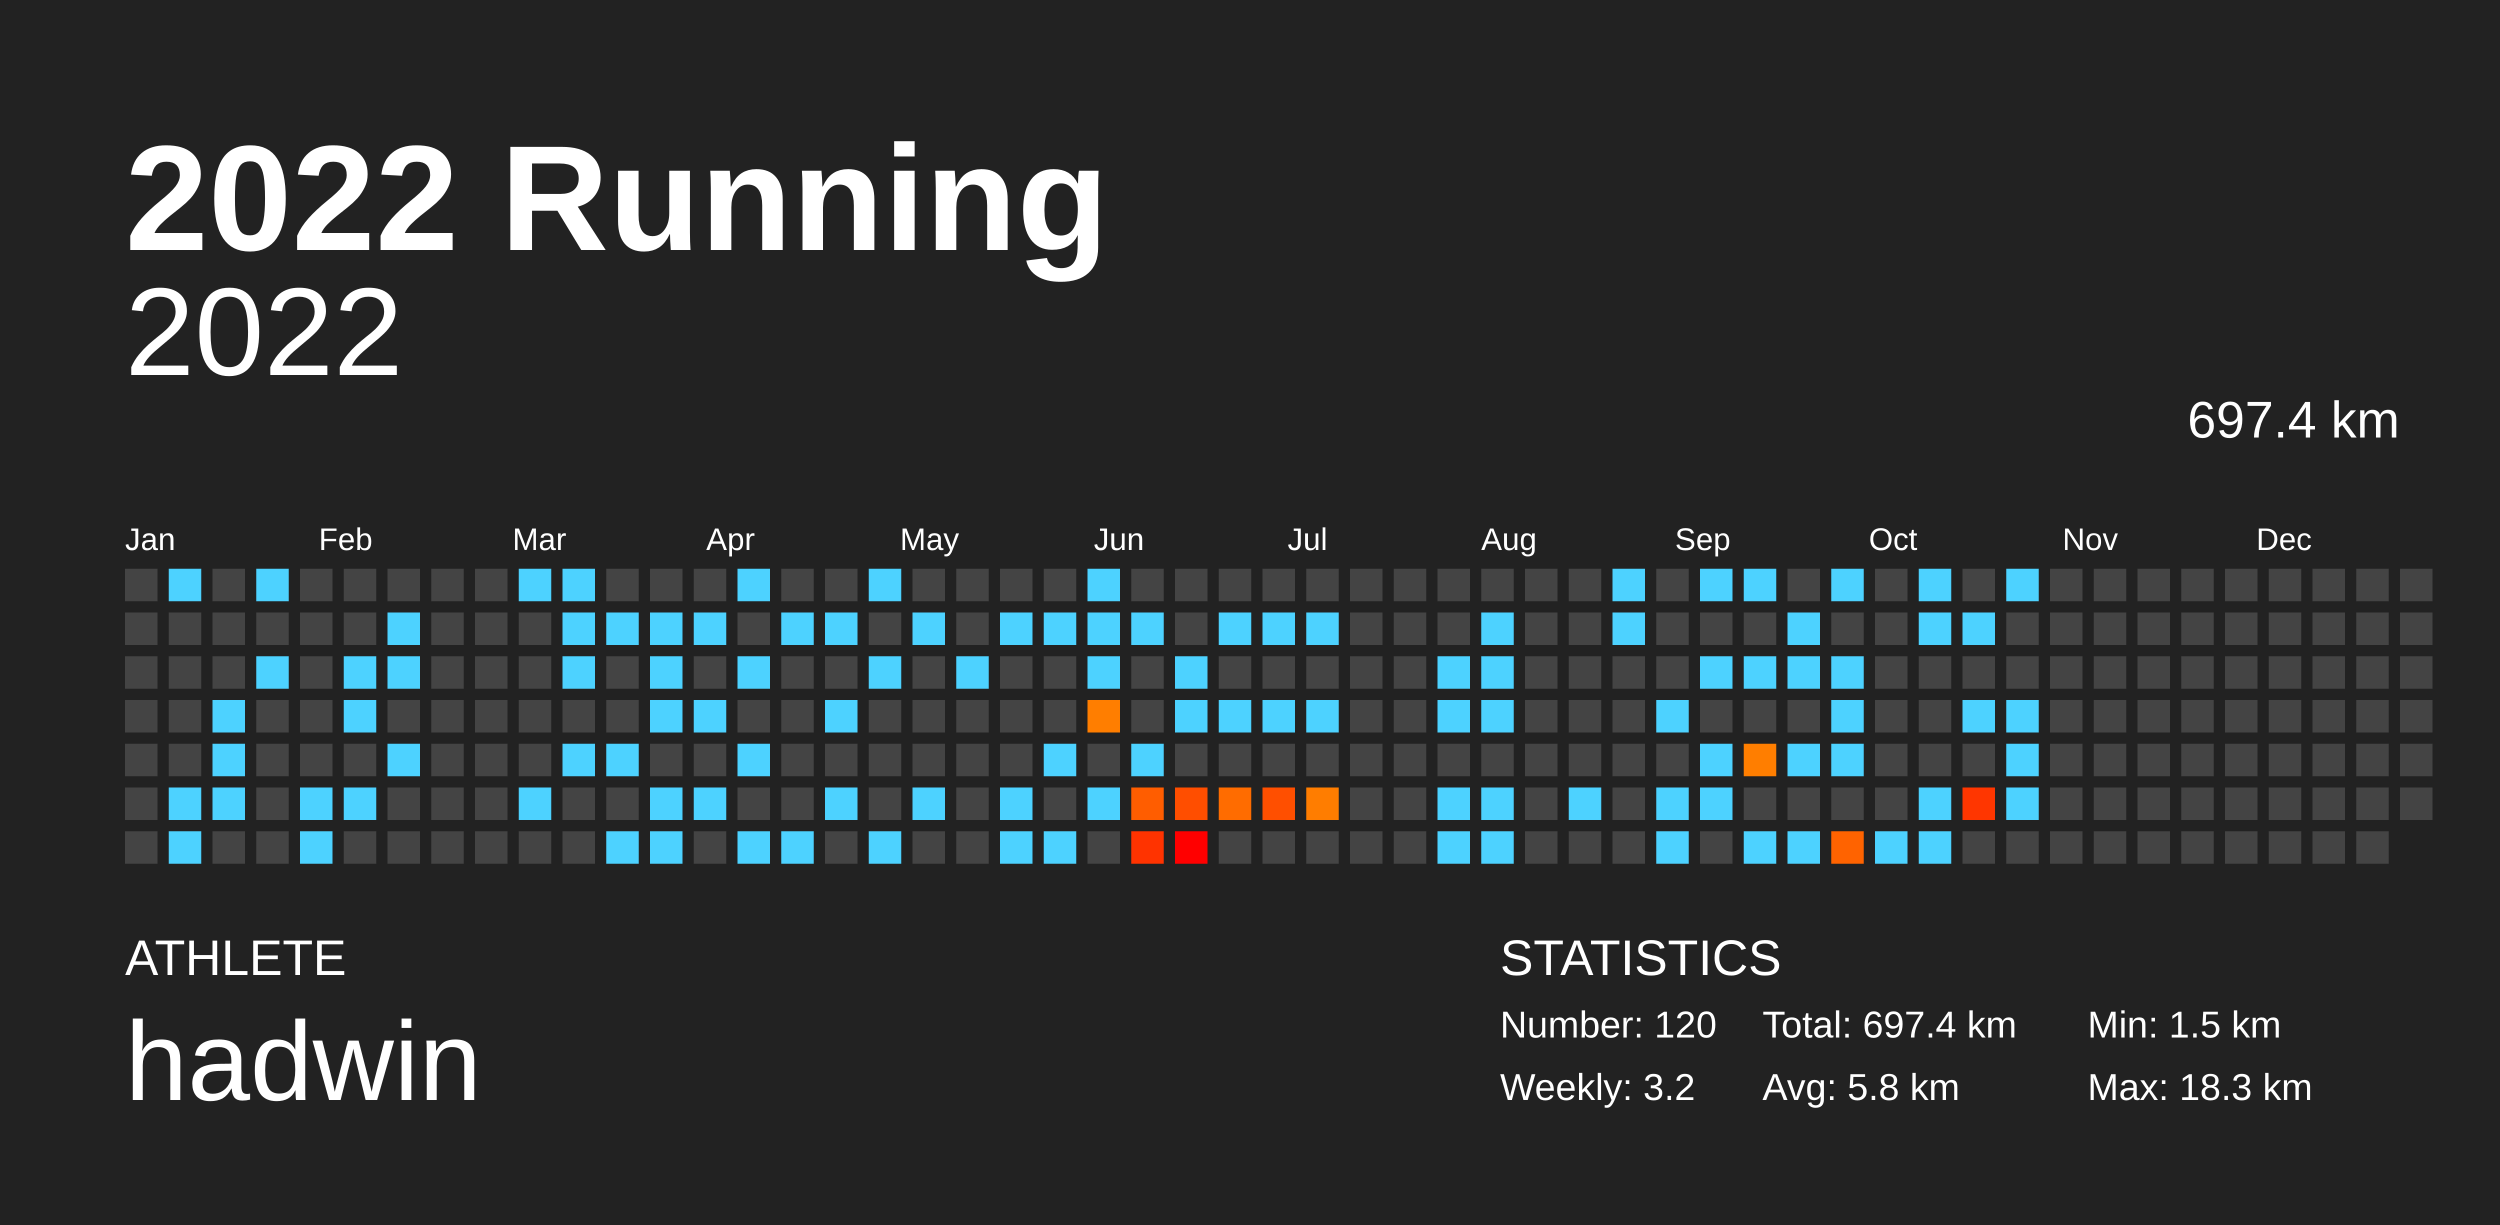
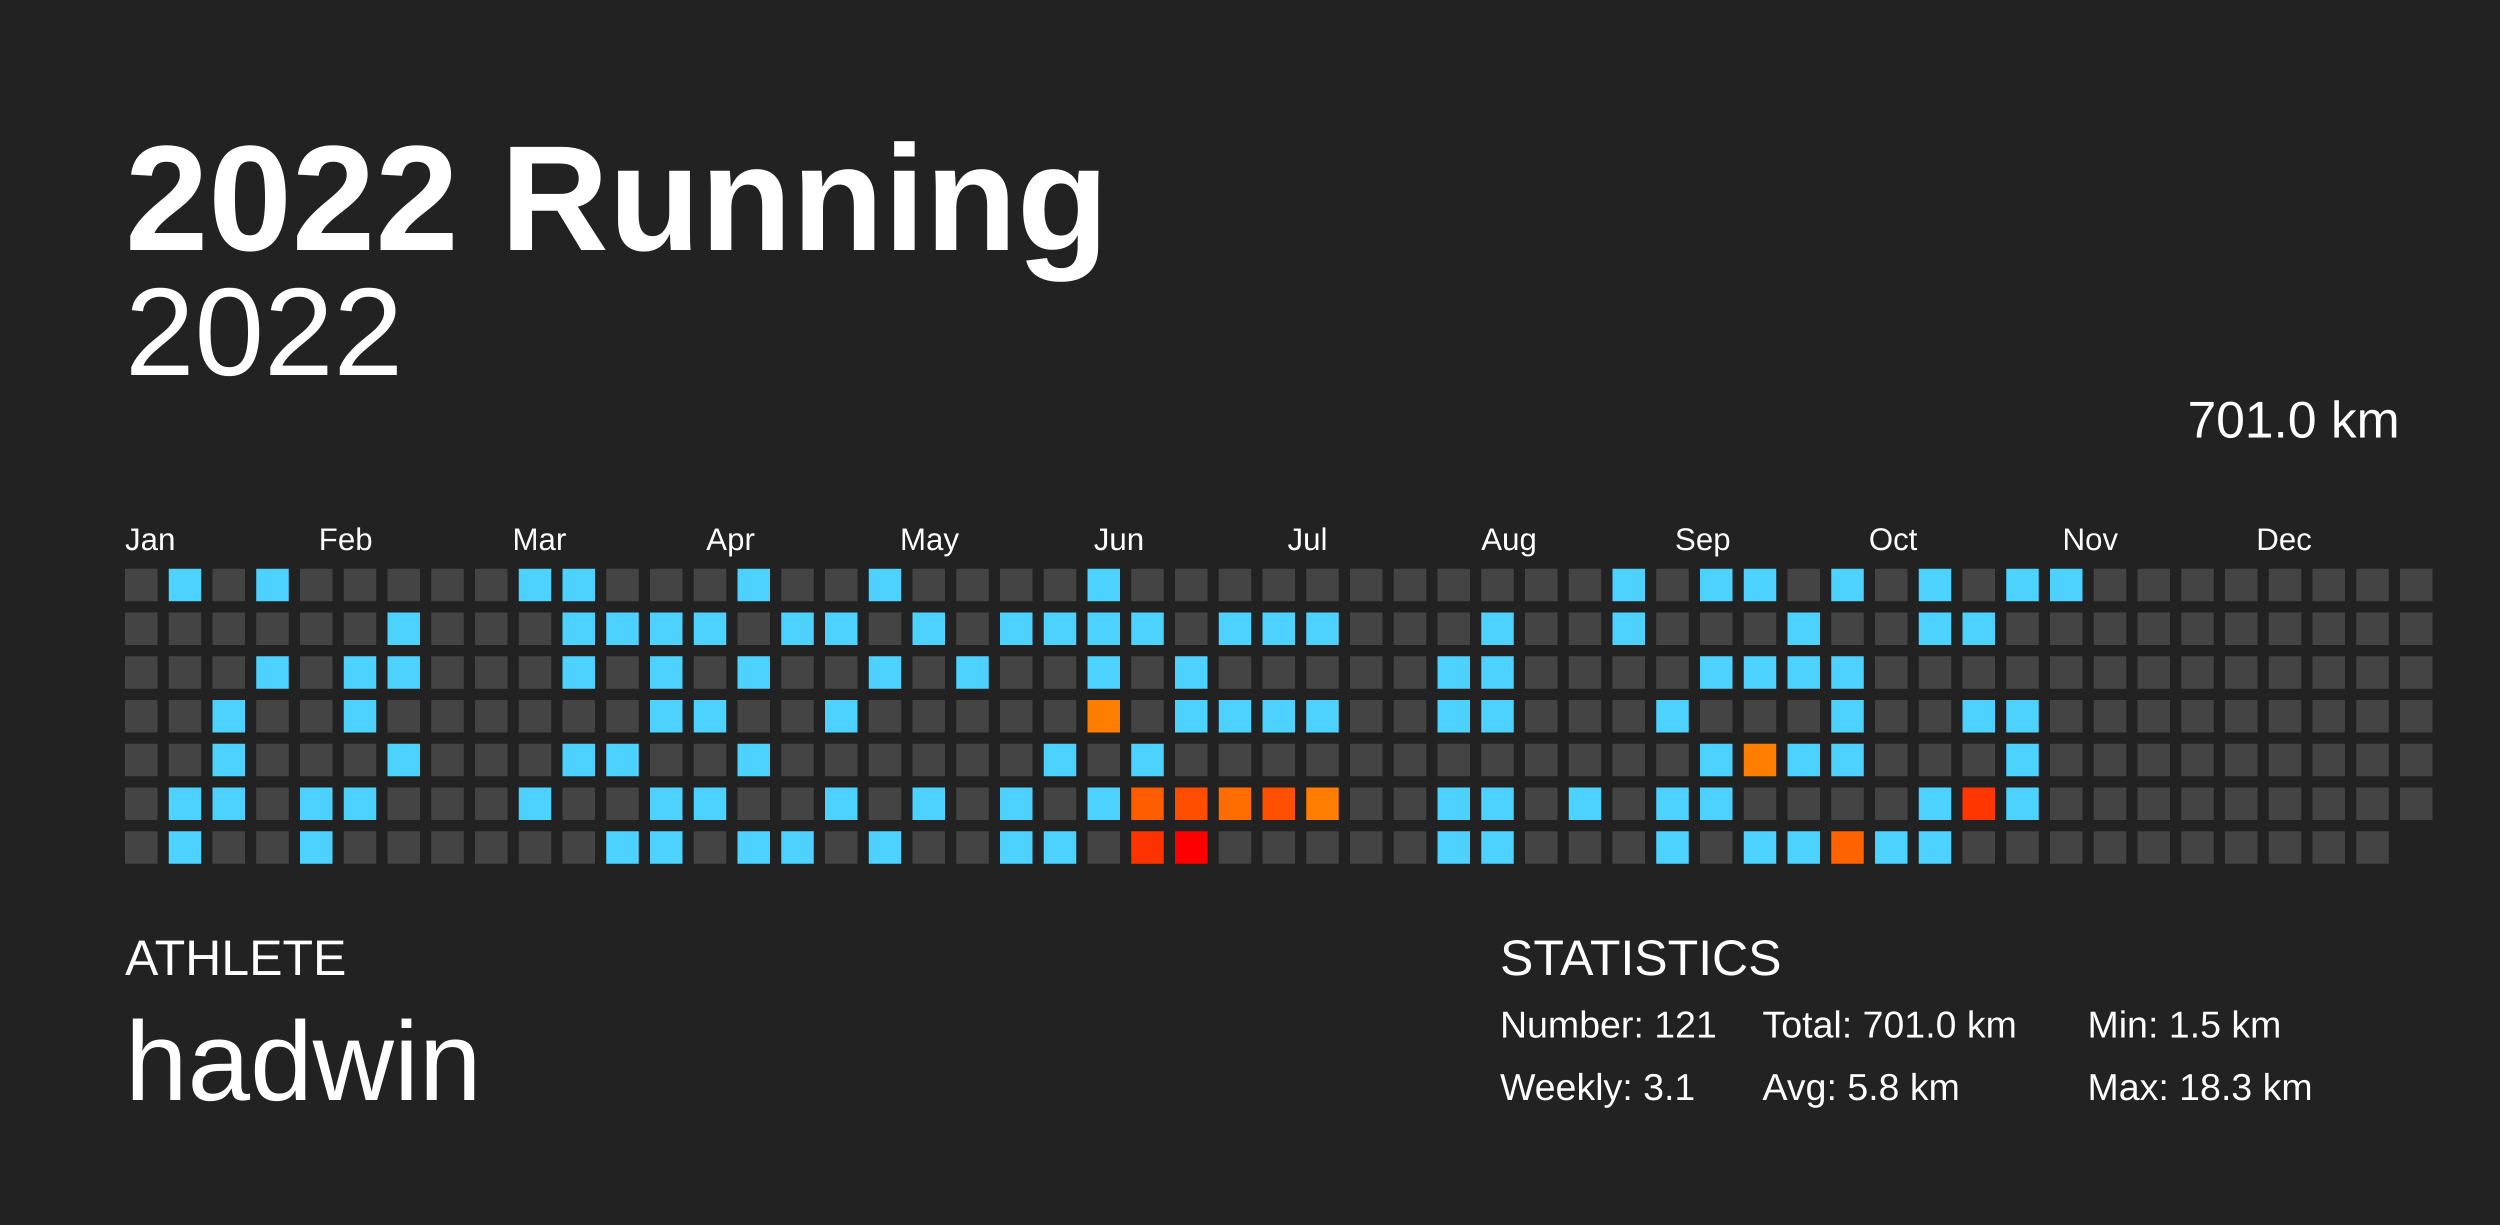
<svg xmlns="http://www.w3.org/2000/svg" baseProfile="full" height="98mm" version="1.1" viewBox="0,0,200,98" width="200mm">
  <defs />
  <rect fill="#222222" height="98" width="200" x="0" y="0" />
  <text fill="#FFFFFF" style="font-size:12px; font-family:Arial; font-weight:bold;" x="10" y="20">2022 Running</text>
  <text fill="#FFFFFF" style="font-size:4px; font-family:Arial" x="10" y="78">ATHLETE</text>
  <text fill="#FFFFFF" style="font-size:9px; font-family:Arial" x="10" y="88">hadwin</text>
  <text fill="#FFFFFF" style="font-size:4px; font-family:Arial" x="120" y="78">STATISTICS</text>
-   <text fill="#FFFFFF" style="font-size:3px; font-family:Arial" x="120" y="83">Number: 120</text>
-   <text fill="#FFFFFF" style="font-size:3px; font-family:Arial" x="120" y="88">Weekly: 3.2</text>
-   <text fill="#FFFFFF" style="font-size:3px; font-family:Arial" x="141" y="83">Total: 697.4 km</text>
+   <text fill="#FFFFFF" style="font-size:3px; font-family:Arial" x="120" y="83">Number: 121</text>
+   <text fill="#FFFFFF" style="font-size:3px; font-family:Arial" x="120" y="88">Weekly: 3.1</text>
+   <text fill="#FFFFFF" style="font-size:3px; font-family:Arial" x="141" y="83">Total: 701.0 km</text>
  <text fill="#FFFFFF" style="font-size:3px; font-family:Arial" x="141" y="88">Avg: 5.8 km</text>
  <text fill="#FFFFFF" style="font-size:3px; font-family:Arial" x="167" y="83">Min: 1.5 km</text>
  <text fill="#FFFFFF" style="font-size:3px; font-family:Arial" x="167" y="88">Max: 18.3 km</text>
  <text alignment-baseline="hanging" fill="#FFFFFF" style="font-size:10.0px; font-family:Arial;" x="10" y="30">2022</text>
-   <text alignment-baseline="hanging" fill="#FFFFFF" style="font-size:4.125px; font-family:Arial;" x="175" y="35">697.4 km</text>
+   <text alignment-baseline="hanging" fill="#FFFFFF" style="font-size:4.125px; font-family:Arial;" x="175" y="35">701.0 km</text>
  <text fill="#FFFFFF" style="font-size:2.5px; font-family:Arial" x="10.0" y="44">Jan</text>
  <text fill="#FFFFFF" style="font-size:2.5px; font-family:Arial" x="25.5" y="44">Feb</text>
  <text fill="#FFFFFF" style="font-size:2.5px; font-family:Arial" x="41.0" y="44">Mar</text>
  <text fill="#FFFFFF" style="font-size:2.5px; font-family:Arial" x="56.5" y="44">Apr</text>
  <text fill="#FFFFFF" style="font-size:2.5px; font-family:Arial" x="72.0" y="44">May</text>
  <text fill="#FFFFFF" style="font-size:2.5px; font-family:Arial" x="87.5" y="44">Jun</text>
  <text fill="#FFFFFF" style="font-size:2.5px; font-family:Arial" x="103.0" y="44">Jul</text>
  <text fill="#FFFFFF" style="font-size:2.5px; font-family:Arial" x="118.5" y="44">Aug</text>
  <text fill="#FFFFFF" style="font-size:2.5px; font-family:Arial" x="134.0" y="44">Sep</text>
  <text fill="#FFFFFF" style="font-size:2.5px; font-family:Arial" x="149.5" y="44">Oct</text>
  <text fill="#FFFFFF" style="font-size:2.5px; font-family:Arial" x="165.0" y="44">Nov</text>
  <text fill="#FFFFFF" style="font-size:2.5px; font-family:Arial" x="180.5" y="44">Dec</text>
  <rect fill="#444444" height="2.6" width="2.6" x="10.0" y="45.5" />
  <rect fill="#444444" height="2.6" width="2.6" x="10.0" y="49.0" />
  <rect fill="#444444" height="2.6" width="2.6" x="10.0" y="52.5" />
  <rect fill="#444444" height="2.6" width="2.6" x="10.0" y="56.0" />
  <rect fill="#444444" height="2.6" width="2.6" x="10.0" y="59.5" />
  <rect fill="#444444" height="2.6" width="2.6" x="10.0" y="63.0" />
  <rect fill="#444444" height="2.6" width="2.6" x="10.0" y="66.5" />
  <rect fill="#4dd2ff" height="2.6" width="2.6" x="13.5" y="45.5" />
  <rect fill="#444444" height="2.6" width="2.6" x="13.5" y="49.0" />
  <rect fill="#444444" height="2.6" width="2.6" x="13.5" y="52.5" />
  <rect fill="#444444" height="2.6" width="2.6" x="13.5" y="56.0" />
  <rect fill="#444444" height="2.6" width="2.6" x="13.5" y="59.5" />
  <rect fill="#4dd2ff" height="2.6" width="2.6" x="13.5" y="63.0" />
  <rect fill="#4dd2ff" height="2.6" width="2.6" x="13.5" y="66.5" />
  <rect fill="#444444" height="2.6" width="2.6" x="17.0" y="45.5" />
  <rect fill="#444444" height="2.6" width="2.6" x="17.0" y="49.0" />
  <rect fill="#444444" height="2.6" width="2.6" x="17.0" y="52.5" />
  <rect fill="#4dd2ff" height="2.6" width="2.6" x="17.0" y="56.0" />
  <rect fill="#4dd2ff" height="2.6" width="2.6" x="17.0" y="59.5" />
  <rect fill="#4dd2ff" height="2.6" width="2.6" x="17.0" y="63.0" />
  <rect fill="#444444" height="2.6" width="2.6" x="17.0" y="66.5" />
  <rect fill="#4dd2ff" height="2.6" width="2.6" x="20.5" y="45.5" />
  <rect fill="#444444" height="2.6" width="2.6" x="20.5" y="49.0" />
  <rect fill="#4dd2ff" height="2.6" width="2.6" x="20.5" y="52.5" />
  <rect fill="#444444" height="2.6" width="2.6" x="20.5" y="56.0" />
  <rect fill="#444444" height="2.6" width="2.6" x="20.5" y="59.5" />
  <rect fill="#444444" height="2.6" width="2.6" x="20.5" y="63.0" />
  <rect fill="#444444" height="2.6" width="2.6" x="20.5" y="66.5" />
  <rect fill="#444444" height="2.6" width="2.6" x="24.0" y="45.5" />
  <rect fill="#444444" height="2.6" width="2.6" x="24.0" y="49.0" />
  <rect fill="#444444" height="2.6" width="2.6" x="24.0" y="52.5" />
  <rect fill="#444444" height="2.6" width="2.6" x="24.0" y="56.0" />
  <rect fill="#444444" height="2.6" width="2.6" x="24.0" y="59.5" />
  <rect fill="#4dd2ff" height="2.6" width="2.6" x="24.0" y="63.0" />
  <rect fill="#4dd2ff" height="2.6" width="2.6" x="24.0" y="66.5" />
  <rect fill="#444444" height="2.6" width="2.6" x="27.5" y="45.5" />
  <rect fill="#444444" height="2.6" width="2.6" x="27.5" y="49.0" />
  <rect fill="#4dd2ff" height="2.6" width="2.6" x="27.5" y="52.5" />
  <rect fill="#4dd2ff" height="2.6" width="2.6" x="27.5" y="56.0" />
  <rect fill="#444444" height="2.6" width="2.6" x="27.5" y="59.5" />
  <rect fill="#4dd2ff" height="2.6" width="2.6" x="27.5" y="63.0" />
  <rect fill="#444444" height="2.6" width="2.6" x="27.5" y="66.5" />
  <rect fill="#444444" height="2.6" width="2.6" x="31.0" y="45.5" />
  <rect fill="#4dd2ff" height="2.6" width="2.6" x="31.0" y="49.0" />
  <rect fill="#4dd2ff" height="2.6" width="2.6" x="31.0" y="52.5" />
  <rect fill="#444444" height="2.6" width="2.6" x="31.0" y="56.0" />
  <rect fill="#4dd2ff" height="2.6" width="2.6" x="31.0" y="59.5" />
  <rect fill="#444444" height="2.6" width="2.6" x="31.0" y="63.0" />
  <rect fill="#444444" height="2.6" width="2.6" x="31.0" y="66.5" />
  <rect fill="#444444" height="2.6" width="2.6" x="34.5" y="45.5" />
  <rect fill="#444444" height="2.6" width="2.6" x="34.5" y="49.0" />
  <rect fill="#444444" height="2.6" width="2.6" x="34.5" y="52.5" />
  <rect fill="#444444" height="2.6" width="2.6" x="34.5" y="56.0" />
  <rect fill="#444444" height="2.6" width="2.6" x="34.5" y="59.5" />
  <rect fill="#444444" height="2.6" width="2.6" x="34.5" y="63.0" />
  <rect fill="#444444" height="2.6" width="2.6" x="34.5" y="66.5" />
  <rect fill="#444444" height="2.6" width="2.6" x="38.0" y="45.5" />
  <rect fill="#444444" height="2.6" width="2.6" x="38.0" y="49.0" />
  <rect fill="#444444" height="2.6" width="2.6" x="38.0" y="52.5" />
  <rect fill="#444444" height="2.6" width="2.6" x="38.0" y="56.0" />
  <rect fill="#444444" height="2.6" width="2.6" x="38.0" y="59.5" />
  <rect fill="#444444" height="2.6" width="2.6" x="38.0" y="63.0" />
  <rect fill="#444444" height="2.6" width="2.6" x="38.0" y="66.5" />
  <rect fill="#4dd2ff" height="2.6" width="2.6" x="41.5" y="45.5" />
  <rect fill="#444444" height="2.6" width="2.6" x="41.5" y="49.0" />
  <rect fill="#444444" height="2.6" width="2.6" x="41.5" y="52.5" />
  <rect fill="#444444" height="2.6" width="2.6" x="41.5" y="56.0" />
  <rect fill="#444444" height="2.6" width="2.6" x="41.5" y="59.5" />
  <rect fill="#4dd2ff" height="2.6" width="2.6" x="41.5" y="63.0" />
  <rect fill="#444444" height="2.6" width="2.6" x="41.5" y="66.5" />
  <rect fill="#4dd2ff" height="2.6" width="2.6" x="45.0" y="45.5" />
  <rect fill="#4dd2ff" height="2.6" width="2.6" x="45.0" y="49.0" />
  <rect fill="#4dd2ff" height="2.6" width="2.6" x="45.0" y="52.5" />
  <rect fill="#444444" height="2.6" width="2.6" x="45.0" y="56.0" />
  <rect fill="#4dd2ff" height="2.6" width="2.6" x="45.0" y="59.5" />
  <rect fill="#444444" height="2.6" width="2.6" x="45.0" y="63.0" />
  <rect fill="#444444" height="2.6" width="2.6" x="45.0" y="66.5" />
  <rect fill="#444444" height="2.6" width="2.6" x="48.5" y="45.5" />
  <rect fill="#4dd2ff" height="2.6" width="2.6" x="48.5" y="49.0" />
  <rect fill="#444444" height="2.6" width="2.6" x="48.5" y="52.5" />
  <rect fill="#444444" height="2.6" width="2.6" x="48.5" y="56.0" />
  <rect fill="#4dd2ff" height="2.6" width="2.6" x="48.5" y="59.5" />
  <rect fill="#444444" height="2.6" width="2.6" x="48.5" y="63.0" />
  <rect fill="#4dd2ff" height="2.6" width="2.6" x="48.5" y="66.5" />
  <rect fill="#444444" height="2.6" width="2.6" x="52.0" y="45.5" />
  <rect fill="#4dd2ff" height="2.6" width="2.6" x="52.0" y="49.0" />
  <rect fill="#4dd2ff" height="2.6" width="2.6" x="52.0" y="52.5" />
  <rect fill="#4dd2ff" height="2.6" width="2.6" x="52.0" y="56.0" />
  <rect fill="#444444" height="2.6" width="2.6" x="52.0" y="59.5" />
  <rect fill="#4dd2ff" height="2.6" width="2.6" x="52.0" y="63.0" />
  <rect fill="#4dd2ff" height="2.6" width="2.6" x="52.0" y="66.5" />
  <rect fill="#444444" height="2.6" width="2.6" x="55.5" y="45.5" />
  <rect fill="#4dd2ff" height="2.6" width="2.6" x="55.5" y="49.0" />
  <rect fill="#444444" height="2.6" width="2.6" x="55.5" y="52.5" />
  <rect fill="#4dd2ff" height="2.6" width="2.6" x="55.5" y="56.0" />
  <rect fill="#444444" height="2.6" width="2.6" x="55.5" y="59.5" />
  <rect fill="#4dd2ff" height="2.6" width="2.6" x="55.5" y="63.0" />
  <rect fill="#444444" height="2.6" width="2.6" x="55.5" y="66.5" />
  <rect fill="#4dd2ff" height="2.6" width="2.6" x="59.0" y="45.5" />
  <rect fill="#444444" height="2.6" width="2.6" x="59.0" y="49.0" />
  <rect fill="#4dd2ff" height="2.6" width="2.6" x="59.0" y="52.5" />
  <rect fill="#444444" height="2.6" width="2.6" x="59.0" y="56.0" />
  <rect fill="#4dd2ff" height="2.6" width="2.6" x="59.0" y="59.5" />
  <rect fill="#444444" height="2.6" width="2.6" x="59.0" y="63.0" />
  <rect fill="#4dd2ff" height="2.6" width="2.6" x="59.0" y="66.5" />
  <rect fill="#444444" height="2.6" width="2.6" x="62.5" y="45.5" />
  <rect fill="#4dd2ff" height="2.6" width="2.6" x="62.5" y="49.0" />
  <rect fill="#444444" height="2.6" width="2.6" x="62.5" y="52.5" />
  <rect fill="#444444" height="2.6" width="2.6" x="62.5" y="56.0" />
  <rect fill="#444444" height="2.6" width="2.6" x="62.5" y="59.5" />
  <rect fill="#444444" height="2.6" width="2.6" x="62.5" y="63.0" />
  <rect fill="#4dd2ff" height="2.6" width="2.6" x="62.5" y="66.5" />
  <rect fill="#444444" height="2.6" width="2.6" x="66.0" y="45.5" />
  <rect fill="#4dd2ff" height="2.6" width="2.6" x="66.0" y="49.0" />
  <rect fill="#444444" height="2.6" width="2.6" x="66.0" y="52.5" />
  <rect fill="#4dd2ff" height="2.6" width="2.6" x="66.0" y="56.0" />
  <rect fill="#444444" height="2.6" width="2.6" x="66.0" y="59.5" />
  <rect fill="#4dd2ff" height="2.6" width="2.6" x="66.0" y="63.0" />
  <rect fill="#444444" height="2.6" width="2.6" x="66.0" y="66.5" />
  <rect fill="#4dd2ff" height="2.6" width="2.6" x="69.5" y="45.5" />
  <rect fill="#444444" height="2.6" width="2.6" x="69.5" y="49.0" />
  <rect fill="#4dd2ff" height="2.6" width="2.6" x="69.5" y="52.5" />
  <rect fill="#444444" height="2.6" width="2.6" x="69.5" y="56.0" />
  <rect fill="#444444" height="2.6" width="2.6" x="69.5" y="59.5" />
  <rect fill="#444444" height="2.6" width="2.6" x="69.5" y="63.0" />
  <rect fill="#4dd2ff" height="2.6" width="2.6" x="69.5" y="66.5" />
  <rect fill="#444444" height="2.6" width="2.6" x="73.0" y="45.5" />
  <rect fill="#4dd2ff" height="2.6" width="2.6" x="73.0" y="49.0" />
  <rect fill="#444444" height="2.6" width="2.6" x="73.0" y="52.5" />
  <rect fill="#444444" height="2.6" width="2.6" x="73.0" y="56.0" />
  <rect fill="#444444" height="2.6" width="2.6" x="73.0" y="59.5" />
  <rect fill="#4dd2ff" height="2.6" width="2.6" x="73.0" y="63.0" />
  <rect fill="#444444" height="2.6" width="2.6" x="73.0" y="66.5" />
  <rect fill="#444444" height="2.6" width="2.6" x="76.5" y="45.5" />
  <rect fill="#444444" height="2.6" width="2.6" x="76.5" y="49.0" />
  <rect fill="#4dd2ff" height="2.6" width="2.6" x="76.5" y="52.5" />
  <rect fill="#444444" height="2.6" width="2.6" x="76.5" y="56.0" />
  <rect fill="#444444" height="2.6" width="2.6" x="76.5" y="59.5" />
  <rect fill="#444444" height="2.6" width="2.6" x="76.5" y="63.0" />
  <rect fill="#444444" height="2.6" width="2.6" x="76.5" y="66.5" />
  <rect fill="#444444" height="2.6" width="2.6" x="80.0" y="45.5" />
  <rect fill="#4dd2ff" height="2.6" width="2.6" x="80.0" y="49.0" />
  <rect fill="#444444" height="2.6" width="2.6" x="80.0" y="52.5" />
  <rect fill="#444444" height="2.6" width="2.6" x="80.0" y="56.0" />
  <rect fill="#444444" height="2.6" width="2.6" x="80.0" y="59.5" />
  <rect fill="#4dd2ff" height="2.6" width="2.6" x="80.0" y="63.0" />
  <rect fill="#4dd2ff" height="2.6" width="2.6" x="80.0" y="66.5" />
  <rect fill="#444444" height="2.6" width="2.6" x="83.5" y="45.5" />
  <rect fill="#4dd2ff" height="2.6" width="2.6" x="83.5" y="49.0" />
  <rect fill="#444444" height="2.6" width="2.6" x="83.5" y="52.5" />
  <rect fill="#444444" height="2.6" width="2.6" x="83.5" y="56.0" />
  <rect fill="#4dd2ff" height="2.6" width="2.6" x="83.5" y="59.5" />
  <rect fill="#444444" height="2.6" width="2.6" x="83.5" y="63.0" />
  <rect fill="#4dd2ff" height="2.6" width="2.6" x="83.5" y="66.5" />
  <rect fill="#4dd2ff" height="2.6" width="2.6" x="87.0" y="45.5" />
  <rect fill="#4dd2ff" height="2.6" width="2.6" x="87.0" y="49.0" />
  <rect fill="#4dd2ff" height="2.6" width="2.6" x="87.0" y="52.5" />
  <rect fill="#ff7e00" height="2.6" width="2.6" x="87.0" y="56.0" />
  <rect fill="#444444" height="2.6" width="2.6" x="87.0" y="59.5" />
  <rect fill="#4dd2ff" height="2.6" width="2.6" x="87.0" y="63.0" />
  <rect fill="#444444" height="2.6" width="2.6" x="87.0" y="66.5" />
  <rect fill="#444444" height="2.6" width="2.6" x="90.5" y="45.5" />
  <rect fill="#4dd2ff" height="2.6" width="2.6" x="90.5" y="49.0" />
  <rect fill="#444444" height="2.6" width="2.6" x="90.5" y="52.5" />
  <rect fill="#444444" height="2.6" width="2.6" x="90.5" y="56.0" />
  <rect fill="#4dd2ff" height="2.6" width="2.6" x="90.5" y="59.5" />
  <rect fill="#ff5d00" height="2.6" width="2.6" x="90.5" y="63.0" />
  <rect fill="#ff3300" height="2.6" width="2.6" x="90.5" y="66.5" />
  <rect fill="#444444" height="2.6" width="2.6" x="94.0" y="45.5" />
  <rect fill="#444444" height="2.6" width="2.6" x="94.0" y="49.0" />
  <rect fill="#4dd2ff" height="2.6" width="2.6" x="94.0" y="52.5" />
  <rect fill="#4dd2ff" height="2.6" width="2.6" x="94.0" y="56.0" />
  <rect fill="#444444" height="2.6" width="2.6" x="94.0" y="59.5" />
  <rect fill="#ff4e00" height="2.6" width="2.6" x="94.0" y="63.0" />
  <rect fill="#ff0000" height="2.6" width="2.6" x="94.0" y="66.5" />
  <rect fill="#444444" height="2.6" width="2.6" x="97.5" y="45.5" />
  <rect fill="#4dd2ff" height="2.6" width="2.6" x="97.5" y="49.0" />
  <rect fill="#444444" height="2.6" width="2.6" x="97.5" y="52.5" />
  <rect fill="#4dd2ff" height="2.6" width="2.6" x="97.5" y="56.0" />
  <rect fill="#444444" height="2.6" width="2.6" x="97.5" y="59.5" />
  <rect fill="#ff6c00" height="2.6" width="2.6" x="97.5" y="63.0" />
  <rect fill="#444444" height="2.6" width="2.6" x="97.5" y="66.5" />
  <rect fill="#444444" height="2.6" width="2.6" x="101.0" y="45.5" />
  <rect fill="#4dd2ff" height="2.6" width="2.6" x="101.0" y="49.0" />
  <rect fill="#444444" height="2.6" width="2.6" x="101.0" y="52.5" />
  <rect fill="#4dd2ff" height="2.6" width="2.6" x="101.0" y="56.0" />
  <rect fill="#444444" height="2.6" width="2.6" x="101.0" y="59.5" />
  <rect fill="#ff4f00" height="2.6" width="2.6" x="101.0" y="63.0" />
  <rect fill="#444444" height="2.6" width="2.6" x="101.0" y="66.5" />
  <rect fill="#444444" height="2.6" width="2.6" x="104.5" y="45.5" />
  <rect fill="#4dd2ff" height="2.6" width="2.6" x="104.5" y="49.0" />
  <rect fill="#444444" height="2.6" width="2.6" x="104.5" y="52.5" />
  <rect fill="#4dd2ff" height="2.6" width="2.6" x="104.5" y="56.0" />
  <rect fill="#444444" height="2.6" width="2.6" x="104.5" y="59.5" />
  <rect fill="#ff7d00" height="2.6" width="2.6" x="104.5" y="63.0" />
  <rect fill="#444444" height="2.6" width="2.6" x="104.5" y="66.5" />
  <rect fill="#444444" height="2.6" width="2.6" x="108.0" y="45.5" />
  <rect fill="#444444" height="2.6" width="2.6" x="108.0" y="49.0" />
  <rect fill="#444444" height="2.6" width="2.6" x="108.0" y="52.5" />
  <rect fill="#444444" height="2.6" width="2.6" x="108.0" y="56.0" />
  <rect fill="#444444" height="2.6" width="2.6" x="108.0" y="59.5" />
  <rect fill="#444444" height="2.6" width="2.6" x="108.0" y="63.0" />
  <rect fill="#444444" height="2.6" width="2.6" x="108.0" y="66.5" />
  <rect fill="#444444" height="2.6" width="2.6" x="111.5" y="45.5" />
  <rect fill="#444444" height="2.6" width="2.6" x="111.5" y="49.0" />
  <rect fill="#444444" height="2.6" width="2.6" x="111.5" y="52.5" />
  <rect fill="#444444" height="2.6" width="2.6" x="111.5" y="56.0" />
  <rect fill="#444444" height="2.6" width="2.6" x="111.5" y="59.5" />
  <rect fill="#444444" height="2.6" width="2.6" x="111.5" y="63.0" />
  <rect fill="#444444" height="2.6" width="2.6" x="111.5" y="66.5" />
  <rect fill="#444444" height="2.6" width="2.6" x="115.0" y="45.5" />
  <rect fill="#444444" height="2.6" width="2.6" x="115.0" y="49.0" />
  <rect fill="#4dd2ff" height="2.6" width="2.6" x="115.0" y="52.5" />
  <rect fill="#4dd2ff" height="2.6" width="2.6" x="115.0" y="56.0" />
  <rect fill="#444444" height="2.6" width="2.6" x="115.0" y="59.5" />
  <rect fill="#4dd2ff" height="2.6" width="2.6" x="115.0" y="63.0" />
  <rect fill="#4dd2ff" height="2.6" width="2.6" x="115.0" y="66.5" />
  <rect fill="#444444" height="2.6" width="2.6" x="118.5" y="45.5" />
  <rect fill="#4dd2ff" height="2.6" width="2.6" x="118.5" y="49.0" />
  <rect fill="#4dd2ff" height="2.6" width="2.6" x="118.5" y="52.5" />
  <rect fill="#4dd2ff" height="2.6" width="2.6" x="118.5" y="56.0" />
  <rect fill="#444444" height="2.6" width="2.6" x="118.5" y="59.5" />
  <rect fill="#4dd2ff" height="2.6" width="2.6" x="118.5" y="63.0" />
  <rect fill="#4dd2ff" height="2.6" width="2.6" x="118.5" y="66.5" />
  <rect fill="#444444" height="2.6" width="2.6" x="122.0" y="45.5" />
  <rect fill="#444444" height="2.6" width="2.6" x="122.0" y="49.0" />
  <rect fill="#444444" height="2.6" width="2.6" x="122.0" y="52.5" />
  <rect fill="#444444" height="2.6" width="2.6" x="122.0" y="56.0" />
  <rect fill="#444444" height="2.6" width="2.6" x="122.0" y="59.5" />
  <rect fill="#444444" height="2.6" width="2.6" x="122.0" y="63.0" />
  <rect fill="#444444" height="2.6" width="2.6" x="122.0" y="66.5" />
  <rect fill="#444444" height="2.6" width="2.6" x="125.5" y="45.5" />
  <rect fill="#444444" height="2.6" width="2.6" x="125.5" y="49.0" />
  <rect fill="#444444" height="2.6" width="2.6" x="125.5" y="52.5" />
  <rect fill="#444444" height="2.6" width="2.6" x="125.5" y="56.0" />
  <rect fill="#444444" height="2.6" width="2.6" x="125.5" y="59.5" />
  <rect fill="#4dd2ff" height="2.6" width="2.6" x="125.5" y="63.0" />
  <rect fill="#444444" height="2.6" width="2.6" x="125.5" y="66.5" />
  <rect fill="#4dd2ff" height="2.6" width="2.6" x="129.0" y="45.5" />
  <rect fill="#4dd2ff" height="2.6" width="2.6" x="129.0" y="49.0" />
  <rect fill="#444444" height="2.6" width="2.6" x="129.0" y="52.5" />
  <rect fill="#444444" height="2.6" width="2.6" x="129.0" y="56.0" />
  <rect fill="#444444" height="2.6" width="2.6" x="129.0" y="59.5" />
  <rect fill="#444444" height="2.6" width="2.6" x="129.0" y="63.0" />
  <rect fill="#444444" height="2.6" width="2.6" x="129.0" y="66.5" />
  <rect fill="#444444" height="2.6" width="2.6" x="132.5" y="45.5" />
  <rect fill="#444444" height="2.6" width="2.6" x="132.5" y="49.0" />
  <rect fill="#444444" height="2.6" width="2.6" x="132.5" y="52.5" />
  <rect fill="#4dd2ff" height="2.6" width="2.6" x="132.5" y="56.0" />
  <rect fill="#444444" height="2.6" width="2.6" x="132.5" y="59.5" />
  <rect fill="#4dd2ff" height="2.6" width="2.6" x="132.5" y="63.0" />
  <rect fill="#4dd2ff" height="2.6" width="2.6" x="132.5" y="66.5" />
  <rect fill="#4dd2ff" height="2.6" width="2.6" x="136.0" y="45.5" />
  <rect fill="#444444" height="2.6" width="2.6" x="136.0" y="49.0" />
  <rect fill="#4dd2ff" height="2.6" width="2.6" x="136.0" y="52.5" />
  <rect fill="#444444" height="2.6" width="2.6" x="136.0" y="56.0" />
  <rect fill="#4dd2ff" height="2.6" width="2.6" x="136.0" y="59.5" />
  <rect fill="#4dd2ff" height="2.6" width="2.6" x="136.0" y="63.0" />
  <rect fill="#444444" height="2.6" width="2.6" x="136.0" y="66.5" />
  <rect fill="#4dd2ff" height="2.6" width="2.6" x="139.5" y="45.5" />
  <rect fill="#444444" height="2.6" width="2.6" x="139.5" y="49.0" />
  <rect fill="#4dd2ff" height="2.6" width="2.6" x="139.5" y="52.5" />
  <rect fill="#444444" height="2.6" width="2.6" x="139.5" y="56.0" />
  <rect fill="#ff7e00" height="2.6" width="2.6" x="139.5" y="59.5" />
  <rect fill="#444444" height="2.6" width="2.6" x="139.5" y="63.0" />
  <rect fill="#4dd2ff" height="2.6" width="2.6" x="139.5" y="66.5" />
  <rect fill="#444444" height="2.6" width="2.6" x="143.0" y="45.5" />
  <rect fill="#4dd2ff" height="2.6" width="2.6" x="143.0" y="49.0" />
  <rect fill="#4dd2ff" height="2.6" width="2.6" x="143.0" y="52.5" />
  <rect fill="#444444" height="2.6" width="2.6" x="143.0" y="56.0" />
  <rect fill="#4dd2ff" height="2.6" width="2.6" x="143.0" y="59.5" />
  <rect fill="#444444" height="2.6" width="2.6" x="143.0" y="63.0" />
  <rect fill="#4dd2ff" height="2.6" width="2.6" x="143.0" y="66.5" />
  <rect fill="#4dd2ff" height="2.6" width="2.6" x="146.5" y="45.5" />
  <rect fill="#444444" height="2.6" width="2.6" x="146.5" y="49.0" />
  <rect fill="#4dd2ff" height="2.6" width="2.6" x="146.5" y="52.5" />
  <rect fill="#4dd2ff" height="2.6" width="2.6" x="146.5" y="56.0" />
  <rect fill="#4dd2ff" height="2.6" width="2.6" x="146.5" y="59.5" />
  <rect fill="#444444" height="2.6" width="2.6" x="146.5" y="63.0" />
  <rect fill="#ff6300" height="2.6" width="2.6" x="146.5" y="66.5" />
  <rect fill="#444444" height="2.6" width="2.6" x="150.0" y="45.5" />
  <rect fill="#444444" height="2.6" width="2.6" x="150.0" y="49.0" />
  <rect fill="#444444" height="2.6" width="2.6" x="150.0" y="52.5" />
  <rect fill="#444444" height="2.6" width="2.6" x="150.0" y="56.0" />
  <rect fill="#444444" height="2.6" width="2.6" x="150.0" y="59.5" />
  <rect fill="#444444" height="2.6" width="2.6" x="150.0" y="63.0" />
  <rect fill="#4dd2ff" height="2.6" width="2.6" x="150.0" y="66.5" />
  <rect fill="#4dd2ff" height="2.6" width="2.6" x="153.5" y="45.5" />
  <rect fill="#4dd2ff" height="2.6" width="2.6" x="153.5" y="49.0" />
  <rect fill="#444444" height="2.6" width="2.6" x="153.5" y="52.5" />
  <rect fill="#444444" height="2.6" width="2.6" x="153.5" y="56.0" />
  <rect fill="#444444" height="2.6" width="2.6" x="153.5" y="59.5" />
  <rect fill="#4dd2ff" height="2.6" width="2.6" x="153.5" y="63.0" />
  <rect fill="#4dd2ff" height="2.6" width="2.6" x="153.5" y="66.5" />
  <rect fill="#444444" height="2.6" width="2.6" x="157.0" y="45.5" />
  <rect fill="#4dd2ff" height="2.6" width="2.6" x="157.0" y="49.0" />
  <rect fill="#444444" height="2.6" width="2.6" x="157.0" y="52.5" />
  <rect fill="#4dd2ff" height="2.6" width="2.6" x="157.0" y="56.0" />
  <rect fill="#444444" height="2.6" width="2.6" x="157.0" y="59.5" />
  <rect fill="#ff3600" height="2.6" width="2.6" x="157.0" y="63.0" />
  <rect fill="#444444" height="2.6" width="2.6" x="157.0" y="66.5" />
  <rect fill="#4dd2ff" height="2.6" width="2.6" x="160.5" y="45.5" />
  <rect fill="#444444" height="2.6" width="2.6" x="160.5" y="49.0" />
  <rect fill="#444444" height="2.6" width="2.6" x="160.5" y="52.5" />
  <rect fill="#4dd2ff" height="2.6" width="2.6" x="160.5" y="56.0" />
  <rect fill="#4dd2ff" height="2.6" width="2.6" x="160.5" y="59.5" />
  <rect fill="#4dd2ff" height="2.6" width="2.6" x="160.5" y="63.0" />
  <rect fill="#444444" height="2.6" width="2.6" x="160.5" y="66.5" />
-   <rect fill="#444444" height="2.6" width="2.6" x="164.0" y="45.5" />
+   <rect fill="#4dd2ff" height="2.6" width="2.6" x="164.0" y="45.5" />
  <rect fill="#444444" height="2.6" width="2.6" x="164.0" y="49.0" />
  <rect fill="#444444" height="2.6" width="2.6" x="164.0" y="52.5" />
  <rect fill="#444444" height="2.6" width="2.6" x="164.0" y="56.0" />
  <rect fill="#444444" height="2.6" width="2.6" x="164.0" y="59.5" />
  <rect fill="#444444" height="2.6" width="2.6" x="164.0" y="63.0" />
  <rect fill="#444444" height="2.6" width="2.6" x="164.0" y="66.5" />
  <rect fill="#444444" height="2.6" width="2.6" x="167.5" y="45.5" />
  <rect fill="#444444" height="2.6" width="2.6" x="167.5" y="49.0" />
  <rect fill="#444444" height="2.6" width="2.6" x="167.5" y="52.5" />
  <rect fill="#444444" height="2.6" width="2.6" x="167.5" y="56.0" />
  <rect fill="#444444" height="2.6" width="2.6" x="167.5" y="59.5" />
  <rect fill="#444444" height="2.6" width="2.6" x="167.5" y="63.0" />
  <rect fill="#444444" height="2.6" width="2.6" x="167.5" y="66.5" />
  <rect fill="#444444" height="2.6" width="2.6" x="171.0" y="45.5" />
  <rect fill="#444444" height="2.6" width="2.6" x="171.0" y="49.0" />
  <rect fill="#444444" height="2.6" width="2.6" x="171.0" y="52.5" />
  <rect fill="#444444" height="2.6" width="2.6" x="171.0" y="56.0" />
  <rect fill="#444444" height="2.6" width="2.6" x="171.0" y="59.5" />
  <rect fill="#444444" height="2.6" width="2.6" x="171.0" y="63.0" />
  <rect fill="#444444" height="2.6" width="2.6" x="171.0" y="66.5" />
  <rect fill="#444444" height="2.6" width="2.6" x="174.5" y="45.5" />
  <rect fill="#444444" height="2.6" width="2.6" x="174.5" y="49.0" />
  <rect fill="#444444" height="2.6" width="2.6" x="174.5" y="52.5" />
  <rect fill="#444444" height="2.6" width="2.6" x="174.5" y="56.0" />
  <rect fill="#444444" height="2.6" width="2.6" x="174.5" y="59.5" />
  <rect fill="#444444" height="2.6" width="2.6" x="174.5" y="63.0" />
  <rect fill="#444444" height="2.6" width="2.6" x="174.5" y="66.5" />
  <rect fill="#444444" height="2.6" width="2.6" x="178.0" y="45.5" />
  <rect fill="#444444" height="2.6" width="2.6" x="178.0" y="49.0" />
  <rect fill="#444444" height="2.6" width="2.6" x="178.0" y="52.5" />
  <rect fill="#444444" height="2.6" width="2.6" x="178.0" y="56.0" />
  <rect fill="#444444" height="2.6" width="2.6" x="178.0" y="59.5" />
  <rect fill="#444444" height="2.6" width="2.6" x="178.0" y="63.0" />
  <rect fill="#444444" height="2.6" width="2.6" x="178.0" y="66.5" />
  <rect fill="#444444" height="2.6" width="2.6" x="181.5" y="45.5" />
  <rect fill="#444444" height="2.6" width="2.6" x="181.5" y="49.0" />
  <rect fill="#444444" height="2.6" width="2.6" x="181.5" y="52.5" />
  <rect fill="#444444" height="2.6" width="2.6" x="181.5" y="56.0" />
  <rect fill="#444444" height="2.6" width="2.6" x="181.5" y="59.5" />
  <rect fill="#444444" height="2.6" width="2.6" x="181.5" y="63.0" />
  <rect fill="#444444" height="2.6" width="2.6" x="181.5" y="66.5" />
  <rect fill="#444444" height="2.6" width="2.6" x="185.0" y="45.5" />
  <rect fill="#444444" height="2.6" width="2.6" x="185.0" y="49.0" />
  <rect fill="#444444" height="2.6" width="2.6" x="185.0" y="52.5" />
  <rect fill="#444444" height="2.6" width="2.6" x="185.0" y="56.0" />
  <rect fill="#444444" height="2.6" width="2.6" x="185.0" y="59.5" />
  <rect fill="#444444" height="2.6" width="2.6" x="185.0" y="63.0" />
  <rect fill="#444444" height="2.6" width="2.6" x="185.0" y="66.5" />
  <rect fill="#444444" height="2.6" width="2.6" x="188.5" y="45.5" />
  <rect fill="#444444" height="2.6" width="2.6" x="188.5" y="49.0" />
  <rect fill="#444444" height="2.6" width="2.6" x="188.5" y="52.5" />
  <rect fill="#444444" height="2.6" width="2.6" x="188.5" y="56.0" />
  <rect fill="#444444" height="2.6" width="2.6" x="188.5" y="59.5" />
  <rect fill="#444444" height="2.6" width="2.6" x="188.5" y="63.0" />
  <rect fill="#444444" height="2.6" width="2.6" x="188.5" y="66.5" />
  <rect fill="#444444" height="2.6" width="2.6" x="192.0" y="45.5" />
  <rect fill="#444444" height="2.6" width="2.6" x="192.0" y="49.0" />
  <rect fill="#444444" height="2.6" width="2.6" x="192.0" y="52.5" />
  <rect fill="#444444" height="2.6" width="2.6" x="192.0" y="56.0" />
  <rect fill="#444444" height="2.6" width="2.6" x="192.0" y="59.5" />
  <rect fill="#444444" height="2.6" width="2.6" x="192.0" y="63.0" />
</svg>
